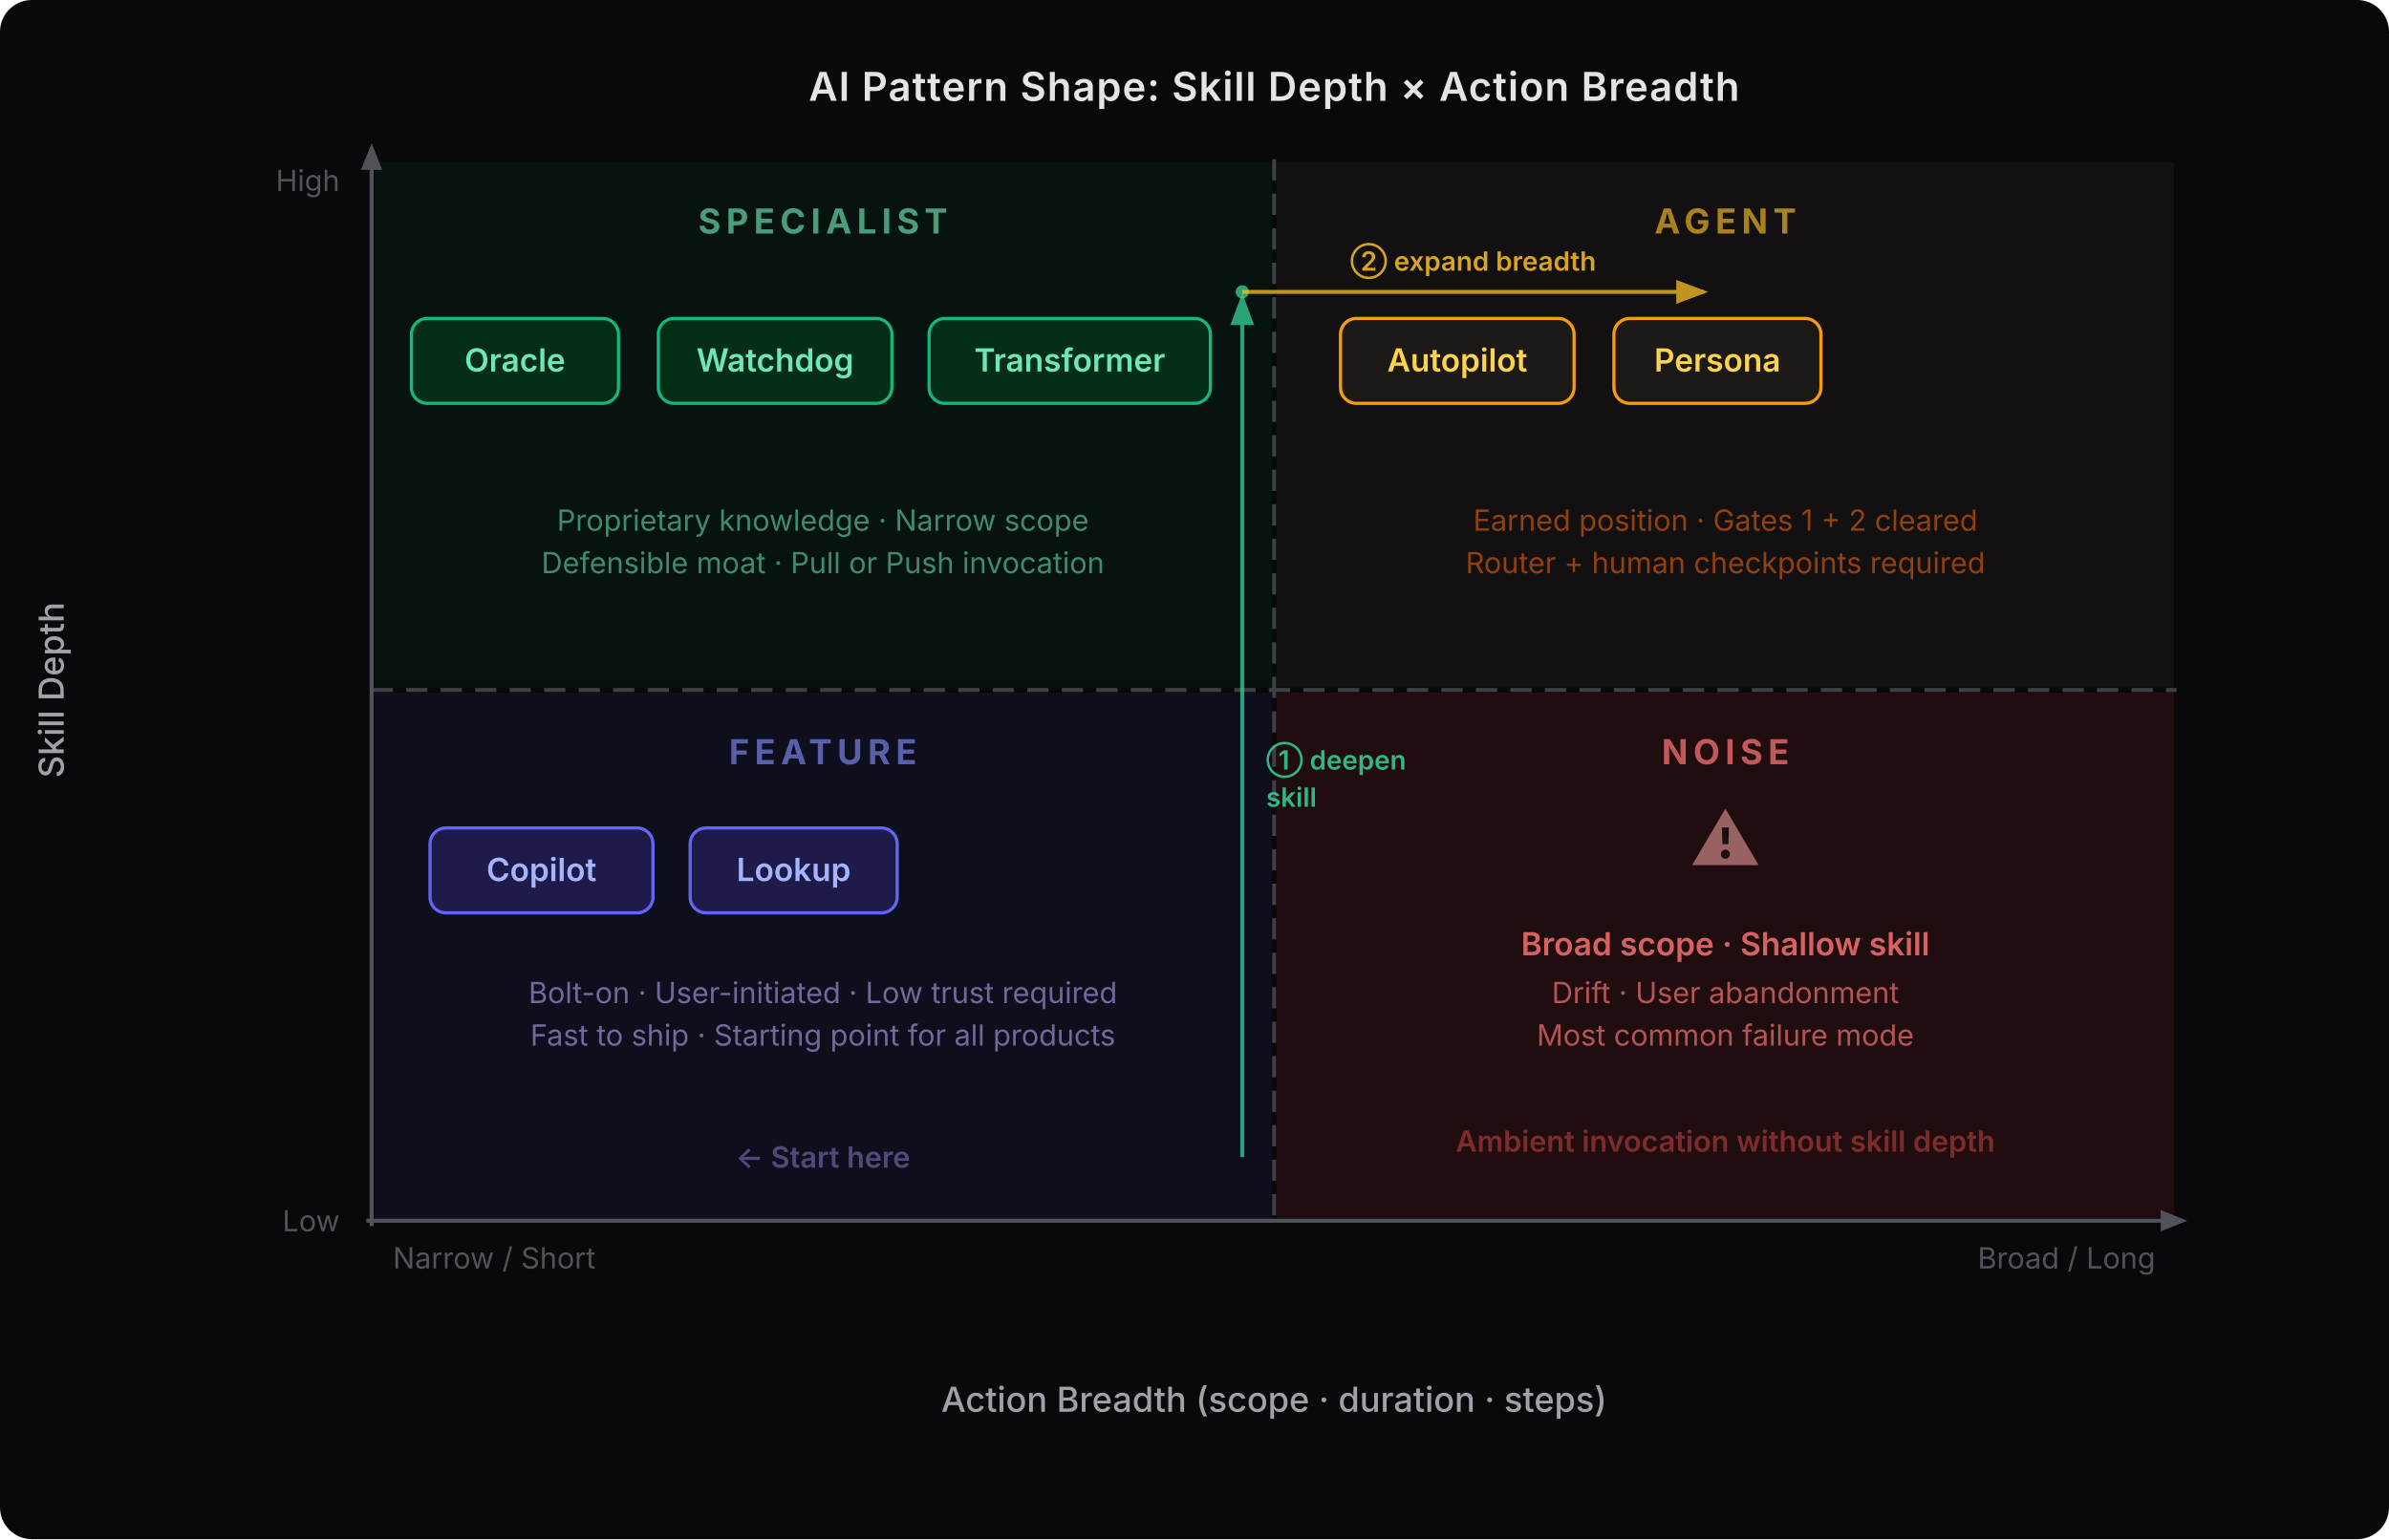
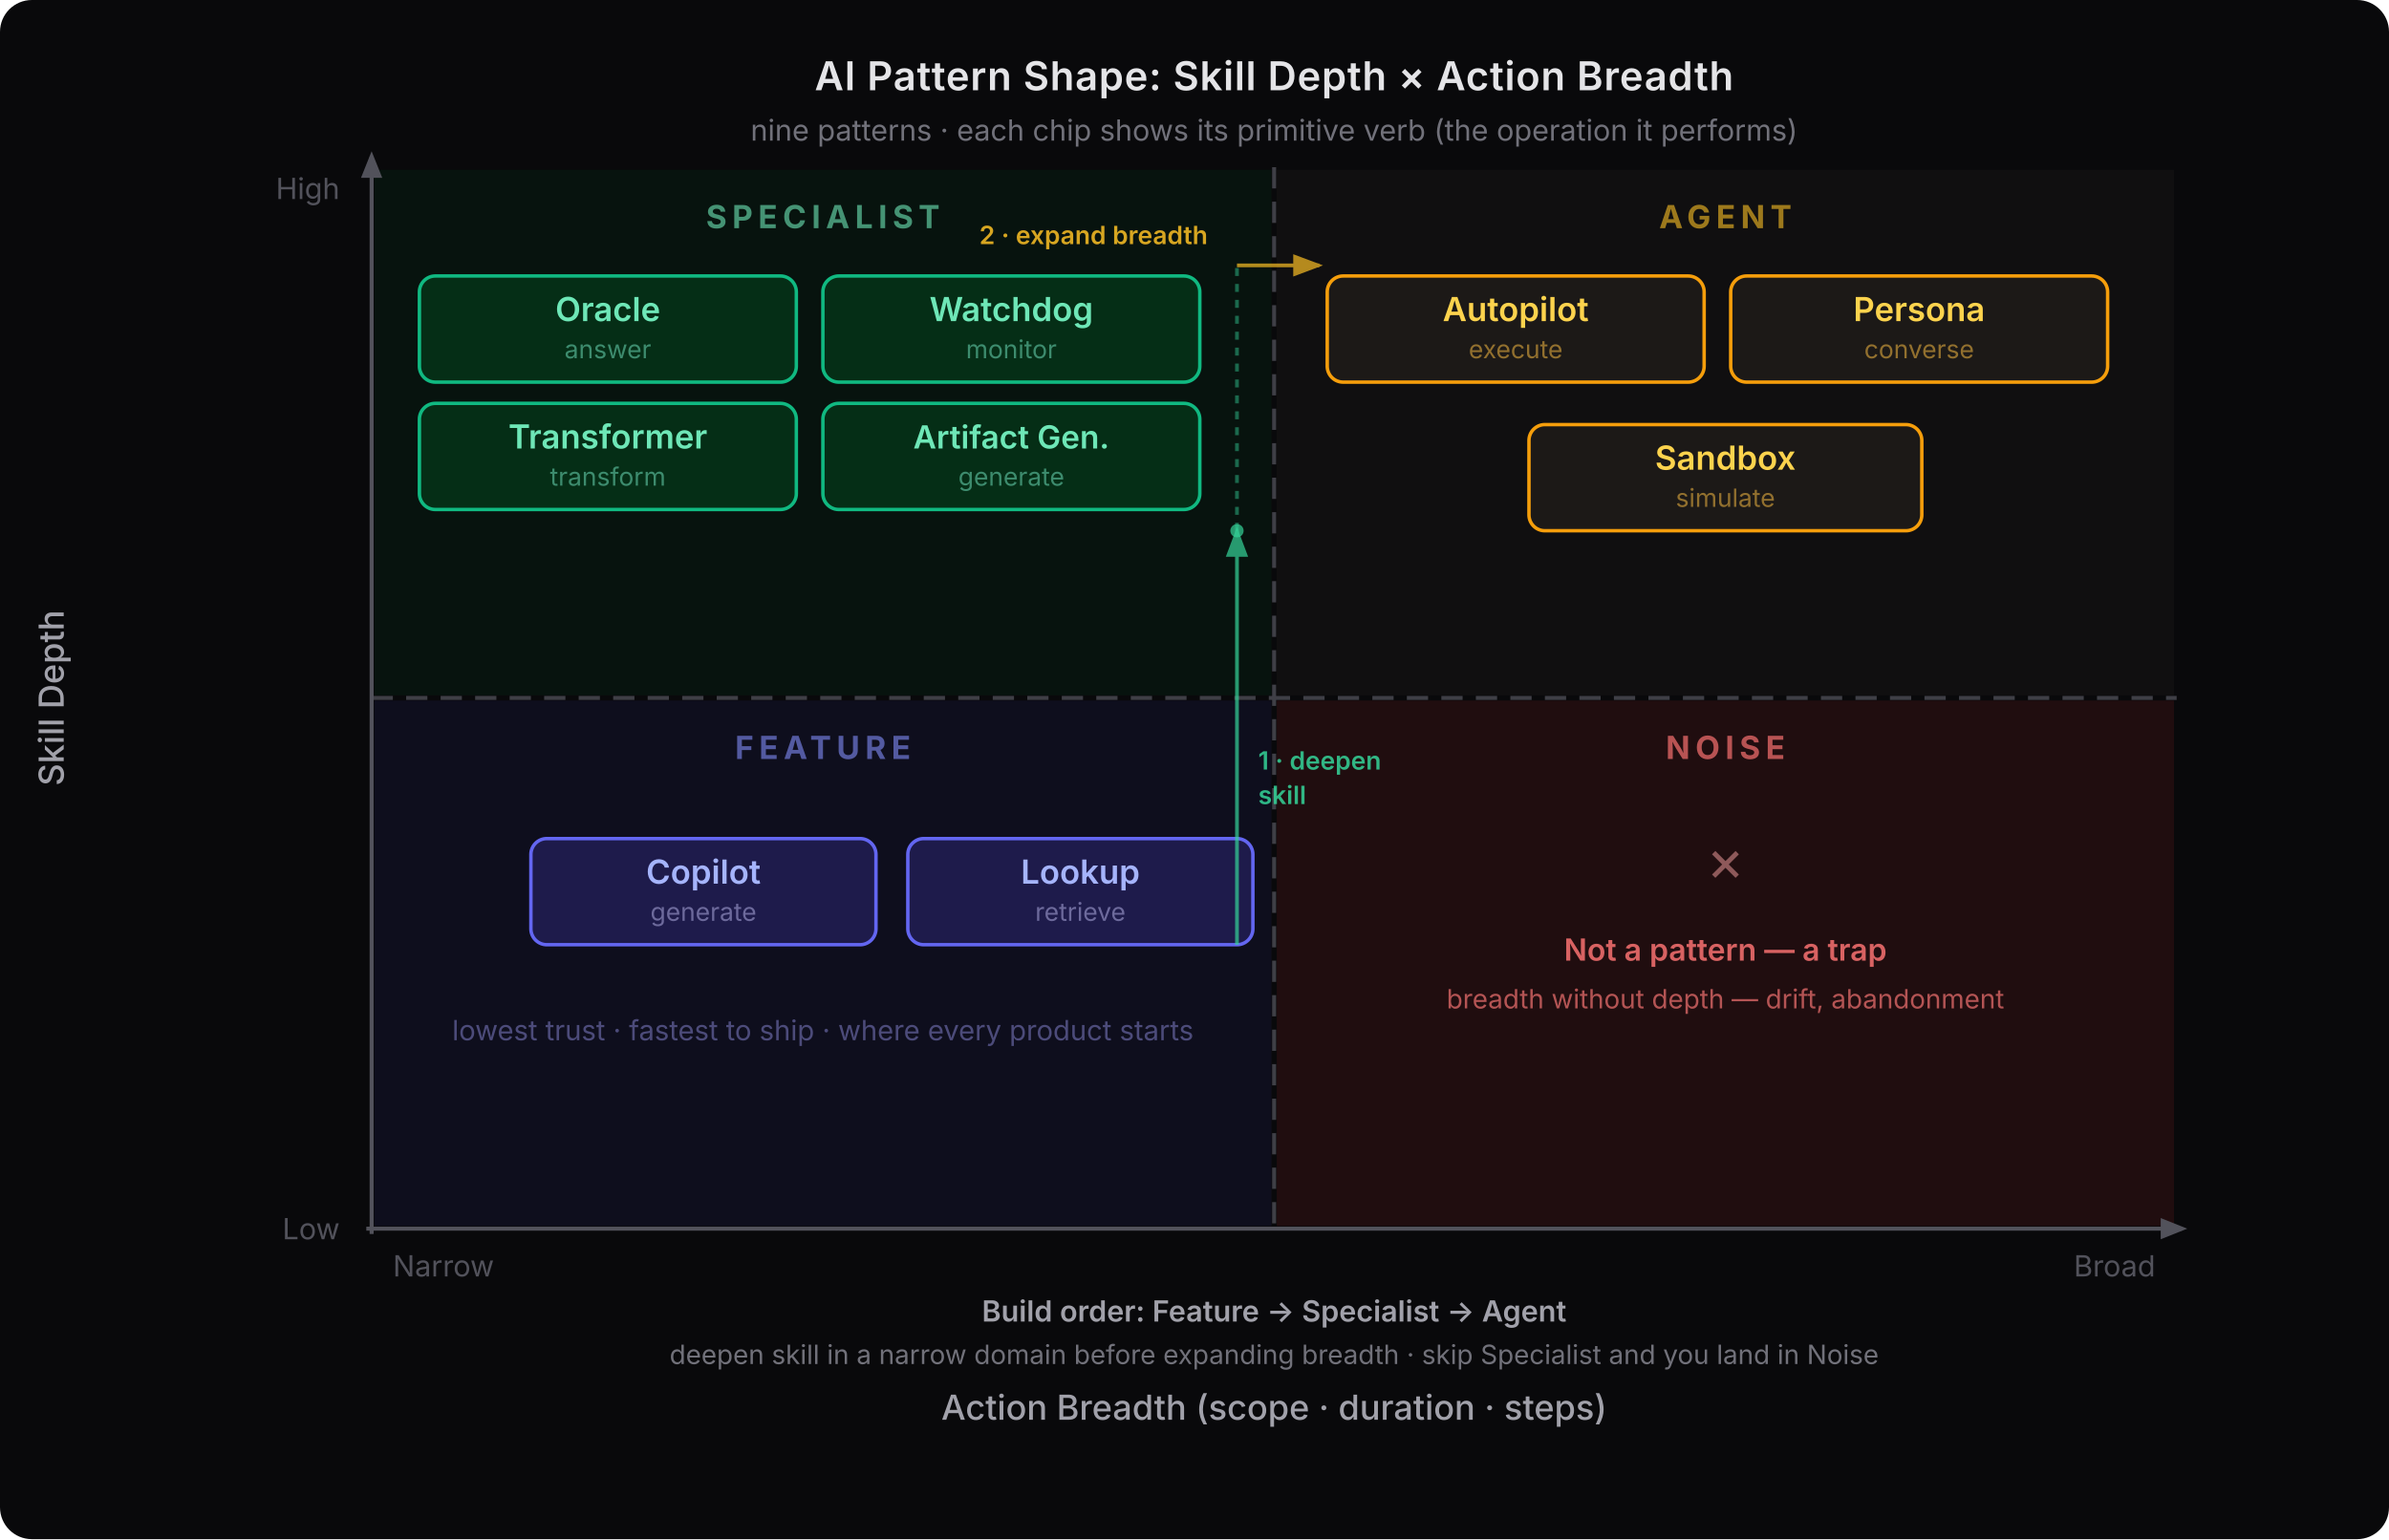
<svg xmlns="http://www.w3.org/2000/svg" viewBox="0 0 900 580" width="900" height="580" font-family="Inter, system-ui, sans-serif">
  <defs>
-     <marker id="aps-green" markerWidth="8" markerHeight="6" refX="7" refY="3" orient="auto">
+     <marker id="ps-green" markerWidth="8" markerHeight="6" refX="7" refY="3" orient="auto">
      <polygon points="0 0, 8 3, 0 6" fill="#34d399" />
    </marker>
-     <marker id="aps-amber" markerWidth="8" markerHeight="6" refX="7" refY="3" orient="auto">
+     <marker id="ps-amber" markerWidth="8" markerHeight="6" refX="7" refY="3" orient="auto">
      <polygon points="0 0, 8 3, 0 6" fill="#fbbf24" />
    </marker>
  </defs>
  <rect width="900" height="580" fill="#09090b" rx="12" />
-   <text x="480" y="38" fill="#e4e4e7" font-size="15" font-weight="600" text-anchor="middle" letter-spacing="0.4">AI Pattern Shape: Skill Depth × Action Breadth</text>
-   <rect x="141" y="61" width="338" height="198" fill="#052e16" opacity="0.28" />
-   <rect x="481" y="61" width="338" height="198" fill="#1c1917" opacity="0.45" />
-   <rect x="141" y="261" width="338" height="198" fill="#1e1b4b" opacity="0.28" />
-   <rect x="481" y="261" width="338" height="198" fill="#7f1d1d" opacity="0.2" />
-   <line x1="140" y1="260" x2="820" y2="260" stroke="#3f3f46" stroke-width="1.5" stroke-dasharray="8,5" />
-   <line x1="480" y1="60" x2="480" y2="460" stroke="#3f3f46" stroke-width="1.5" stroke-dasharray="8,5" />
-   <line x1="140" y1="56" x2="140" y2="462" stroke="#52525b" stroke-width="1.5" />
-   <line x1="138" y1="460" x2="822" y2="460" stroke="#52525b" stroke-width="1.5" />
-   <polygon points="140,54 136,64 144,64" fill="#52525b" />
-   <polygon points="824,460 814,456 814,464" fill="#52525b" />
-   <text transform="translate(24,260) rotate(-90)" fill="#a1a1aa" font-size="13" font-weight="500" text-anchor="middle">Skill Depth</text>
-   <text x="480" y="532" fill="#a1a1aa" font-size="13" font-weight="500" text-anchor="middle">Action Breadth  (scope · duration · steps)</text>
-   <text x="128" y="464" fill="#52525b" font-size="11" text-anchor="end">Low</text>
-   <text x="128" y="72" fill="#52525b" font-size="11" text-anchor="end">High</text>
-   <text x="148" y="478" fill="#52525b" font-size="11" text-anchor="start">Narrow / Short</text>
-   <text x="812" y="478" fill="#52525b" font-size="11" text-anchor="end">Broad / Long</text>
-   <text x="310" y="88" fill="#6ee7b7" font-size="13" font-weight="700" text-anchor="middle" opacity="0.65" letter-spacing="2">SPECIALIST</text>
-   <text x="650" y="88" fill="#fbbf24" font-size="13" font-weight="700" text-anchor="middle" opacity="0.65" letter-spacing="2">AGENT</text>
-   <text x="310" y="288" fill="#818cf8" font-size="13" font-weight="700" text-anchor="middle" opacity="0.65" letter-spacing="2">FEATURE</text>
-   <text x="650" y="288" fill="#f87171" font-size="13" font-weight="700" text-anchor="middle" opacity="0.75" letter-spacing="2">NOISE</text>
-   <rect x="162" y="312" width="84" height="32" rx="6" fill="#1e1b4b" stroke="#6366f1" stroke-width="1.2" />
-   <text x="204" y="332" fill="#a5b4fc" font-size="12" font-weight="600" text-anchor="middle">Copilot</text>
-   <rect x="260" y="312" width="78" height="32" rx="6" fill="#1e1b4b" stroke="#6366f1" stroke-width="1.2" />
-   <text x="299" y="332" fill="#a5b4fc" font-size="12" font-weight="600" text-anchor="middle">Lookup</text>
-   <text x="310" y="378" fill="#6d6a9c" font-size="11" text-anchor="middle">Bolt-on · User-initiated · Low trust required</text>
-   <text x="310" y="394" fill="#6d6a9c" font-size="11" text-anchor="middle">Fast to ship · Starting point for all products</text>
-   <text x="310" y="440" fill="#4c4b7a" font-size="11" font-weight="600" text-anchor="middle">← Start here</text>
-   <rect x="155" y="120" width="78" height="32" rx="6" fill="#052e16" stroke="#10b981" stroke-width="1.2" />
-   <text x="194" y="140" fill="#6ee7b7" font-size="12" font-weight="600" text-anchor="middle">Oracle</text>
-   <rect x="248" y="120" width="88" height="32" rx="6" fill="#052e16" stroke="#10b981" stroke-width="1.2" />
-   <text x="292" y="140" fill="#6ee7b7" font-size="12" font-weight="600" text-anchor="middle">Watchdog</text>
-   <rect x="350" y="120" width="106" height="32" rx="6" fill="#052e16" stroke="#10b981" stroke-width="1.2" />
-   <text x="403" y="140" fill="#6ee7b7" font-size="12" font-weight="600" text-anchor="middle">Transformer</text>
-   <text x="310" y="200" fill="#3d8c6e" font-size="11" text-anchor="middle">Proprietary knowledge · Narrow scope</text>
-   <text x="310" y="216" fill="#3d8c6e" font-size="11" text-anchor="middle">Defensible moat · Pull or Push invocation</text>
-   <rect x="505" y="120" width="88" height="32" rx="6" fill="#1c1917" stroke="#f59e0b" stroke-width="1.2" />
-   <text x="549" y="140" fill="#fcd34d" font-size="12" font-weight="600" text-anchor="middle">Autopilot</text>
-   <rect x="608" y="120" width="78" height="32" rx="6" fill="#1c1917" stroke="#f59e0b" stroke-width="1.2" />
-   <text x="647" y="140" fill="#fcd34d" font-size="12" font-weight="600" text-anchor="middle">Persona</text>
-   <text x="650" y="200" fill="#92400e" font-size="11" text-anchor="middle">Earned position · Gates 1 + 2 cleared</text>
-   <text x="650" y="216" fill="#92400e" font-size="11" text-anchor="middle">Router + human checkpoints required</text>
-   <text x="650" y="326" fill="#fca5a5" font-size="26" text-anchor="middle" opacity="0.55">⚠</text>
-   <text x="650" y="360" fill="#f87171" font-size="12" font-weight="600" text-anchor="middle" opacity="0.85">Broad scope · Shallow skill</text>
-   <text x="650" y="378" fill="#b45454" font-size="11" text-anchor="middle">Drift · User abandonment</text>
-   <text x="650" y="394" fill="#b45454" font-size="11" text-anchor="middle">Most common failure mode</text>
-   <text x="650" y="434" fill="#7f2b2b" font-size="11" font-weight="600" text-anchor="middle">Ambient invocation without skill depth</text>
-   <line x1="468" y1="436" x2="468" y2="112" stroke="#34d399" stroke-width="1.5" marker-end="url(#aps-green)" opacity="0.75" />
-   <text x="477" y="290" fill="#34d399" font-size="10" font-weight="600" text-anchor="start" opacity="0.85">① deepen</text>
-   <text x="477" y="304" fill="#34d399" font-size="10" font-weight="600" text-anchor="start" opacity="0.85">skill</text>
-   <circle cx="468" cy="110" r="2.5" fill="#34d399" opacity="0.75" />
-   <line x1="468" y1="110" x2="642" y2="110" stroke="#fbbf24" stroke-width="1.5" marker-end="url(#aps-amber)" opacity="0.75" />
-   <text x="555" y="102" fill="#fbbf24" font-size="10" font-weight="600" text-anchor="middle" opacity="0.85">② expand breadth</text>
+   <text x="480" y="34" fill="#e4e4e7" font-size="15" font-weight="600" text-anchor="middle" letter-spacing="0.3">AI Pattern Shape: Skill Depth × Action Breadth</text>
+   <text x="480" y="53" fill="#71717a" font-size="11" text-anchor="middle">nine patterns · each chip shows its primitive verb (the operation it performs)</text>
+   <rect x="141" y="64" width="338" height="198" fill="#052e16" opacity="0.28" />
+   <rect x="481" y="64" width="338" height="198" fill="#1c1917" opacity="0.4" />
+   <rect x="141" y="264" width="338" height="198" fill="#1e1b4b" opacity="0.28" />
+   <rect x="481" y="264" width="338" height="198" fill="#7f1d1d" opacity="0.2" />
+   <line x1="140" y1="263" x2="820" y2="263" stroke="#3f3f46" stroke-width="1.5" stroke-dasharray="8,5" />
+   <line x1="480" y1="63" x2="480" y2="463" stroke="#3f3f46" stroke-width="1.5" stroke-dasharray="8,5" />
+   <line x1="140" y1="59" x2="140" y2="465" stroke="#52525b" stroke-width="1.5" />
+   <line x1="138" y1="463" x2="822" y2="463" stroke="#52525b" stroke-width="1.5" />
+   <polygon points="140,57 136,67 144,67" fill="#52525b" />
+   <polygon points="824,463 814,459 814,467" fill="#52525b" />
+   <text transform="translate(24,263) rotate(-90)" fill="#a1a1aa" font-size="13" font-weight="500" text-anchor="middle">Skill Depth</text>
+   <text x="480" y="535" fill="#a1a1aa" font-size="13" font-weight="500" text-anchor="middle">Action Breadth  (scope · duration · steps)</text>
+   <text x="128" y="467" fill="#52525b" font-size="11" text-anchor="end">Low</text>
+   <text x="128" y="75" fill="#52525b" font-size="11" text-anchor="end">High</text>
+   <text x="148" y="481" fill="#52525b" font-size="11" text-anchor="start">Narrow</text>
+   <text x="812" y="481" fill="#52525b" font-size="11" text-anchor="end">Broad</text>
+   <text x="310" y="86" fill="#6ee7b7" font-size="12" font-weight="700" text-anchor="middle" opacity="0.6" letter-spacing="2">SPECIALIST</text>
+   <text x="650" y="86" fill="#fbbf24" font-size="12" font-weight="700" text-anchor="middle" opacity="0.6" letter-spacing="2">AGENT</text>
+   <text x="310" y="286" fill="#818cf8" font-size="12" font-weight="700" text-anchor="middle" opacity="0.6" letter-spacing="2">FEATURE</text>
+   <text x="650" y="286" fill="#f87171" font-size="12" font-weight="700" text-anchor="middle" opacity="0.7" letter-spacing="2">NOISE</text>
+   <rect x="158" y="104" width="142" height="40" rx="6" fill="#052e16" stroke="#10b981" stroke-width="1.3" />
+   <text x="229" y="121" fill="#6ee7b7" font-size="12.5" font-weight="600" text-anchor="middle">Oracle</text>
+   <text x="229" y="135" fill="#3d8c6e" font-size="9.5" text-anchor="middle">answer</text>
+   <rect x="310" y="104" width="142" height="40" rx="6" fill="#052e16" stroke="#10b981" stroke-width="1.3" />
+   <text x="381" y="121" fill="#6ee7b7" font-size="12.5" font-weight="600" text-anchor="middle">Watchdog</text>
+   <text x="381" y="135" fill="#3d8c6e" font-size="9.5" text-anchor="middle">monitor</text>
+   <rect x="158" y="152" width="142" height="40" rx="6" fill="#052e16" stroke="#10b981" stroke-width="1.3" />
+   <text x="229" y="169" fill="#6ee7b7" font-size="12.5" font-weight="600" text-anchor="middle">Transformer</text>
+   <text x="229" y="183" fill="#3d8c6e" font-size="9.5" text-anchor="middle">transform</text>
+   <rect x="310" y="152" width="142" height="40" rx="6" fill="#052e16" stroke="#10b981" stroke-width="1.3" />
+   <text x="381" y="169" fill="#6ee7b7" font-size="12" font-weight="600" text-anchor="middle">Artifact Gen.</text>
+   <text x="381" y="183" fill="#3d8c6e" font-size="9.5" text-anchor="middle">generate</text>
+   <rect x="500" y="104" width="142" height="40" rx="6" fill="#1c1917" stroke="#f59e0b" stroke-width="1.3" />
+   <text x="571" y="121" fill="#fcd34d" font-size="12.5" font-weight="600" text-anchor="middle">Autopilot</text>
+   <text x="571" y="135" fill="#92702e" font-size="9.5" text-anchor="middle">execute</text>
+   <rect x="652" y="104" width="142" height="40" rx="6" fill="#1c1917" stroke="#f59e0b" stroke-width="1.3" />
+   <text x="723" y="121" fill="#fcd34d" font-size="12.5" font-weight="600" text-anchor="middle">Persona</text>
+   <text x="723" y="135" fill="#92702e" font-size="9.5" text-anchor="middle">converse</text>
+   <rect x="576" y="160" width="148" height="40" rx="6" fill="#1c1917" stroke="#f59e0b" stroke-width="1.3" />
+   <text x="650" y="177" fill="#fcd34d" font-size="12.5" font-weight="600" text-anchor="middle">Sandbox</text>
+   <text x="650" y="191" fill="#92702e" font-size="9.5" text-anchor="middle">simulate</text>
+   <rect x="200" y="316" width="130" height="40" rx="6" fill="#1e1b4b" stroke="#6366f1" stroke-width="1.3" />
+   <text x="265" y="333" fill="#a5b4fc" font-size="12.5" font-weight="600" text-anchor="middle">Copilot</text>
+   <text x="265" y="347" fill="#6d6a9c" font-size="9.5" text-anchor="middle">generate</text>
+   <rect x="342" y="316" width="130" height="40" rx="6" fill="#1e1b4b" stroke="#6366f1" stroke-width="1.3" />
+   <text x="407" y="333" fill="#a5b4fc" font-size="12.5" font-weight="600" text-anchor="middle">Lookup</text>
+   <text x="407" y="347" fill="#6d6a9c" font-size="9.5" text-anchor="middle">retrieve</text>
+   <text x="310" y="392" fill="#4c4b7a" font-size="10.5" text-anchor="middle">lowest trust · fastest to ship · where every product starts</text>
+   <text x="650" y="332" fill="#fca5a5" font-size="22" text-anchor="middle" opacity="0.5">×</text>
+   <text x="650" y="362" fill="#f87171" font-size="11.5" font-weight="600" text-anchor="middle" opacity="0.85">Not a pattern — a trap</text>
+   <text x="650" y="380" fill="#b45454" font-size="10" text-anchor="middle">breadth without depth — drift, abandonment</text>
+   <line x1="466" y1="356" x2="466" y2="200" stroke="#34d399" stroke-width="1.4" marker-end="url(#ps-green)" opacity="0.7" />
+   <text x="474" y="290" fill="#34d399" font-size="9.5" font-weight="600" text-anchor="start" opacity="0.85">1 · deepen</text>
+   <text x="474" y="303" fill="#34d399" font-size="9.5" font-weight="600" text-anchor="start" opacity="0.85">skill</text>
+   <circle cx="466" cy="200" r="2.5" fill="#34d399" opacity="0.7" />
+   <line x1="466" y1="100" x2="497" y2="100" stroke="#fbbf24" stroke-width="1.4" marker-end="url(#ps-amber)" opacity="0.7" />
+   <line x1="466" y1="200" x2="466" y2="100" stroke="#34d399" stroke-width="1.4" opacity="0.45" stroke-dasharray="3,3" />
+   <text x="455" y="92" fill="#fbbf24" font-size="9.5" font-weight="600" text-anchor="end" opacity="0.85">2 · expand breadth</text>
+   <text x="480" y="498" fill="#a1a1aa" font-size="11" font-weight="600" text-anchor="middle">Build order: Feature → Specialist → Agent</text>
+   <text x="480" y="514" fill="#71717a" font-size="10" text-anchor="middle">deepen skill in a narrow domain before expanding breadth · skip Specialist and you land in Noise</text>
</svg>
